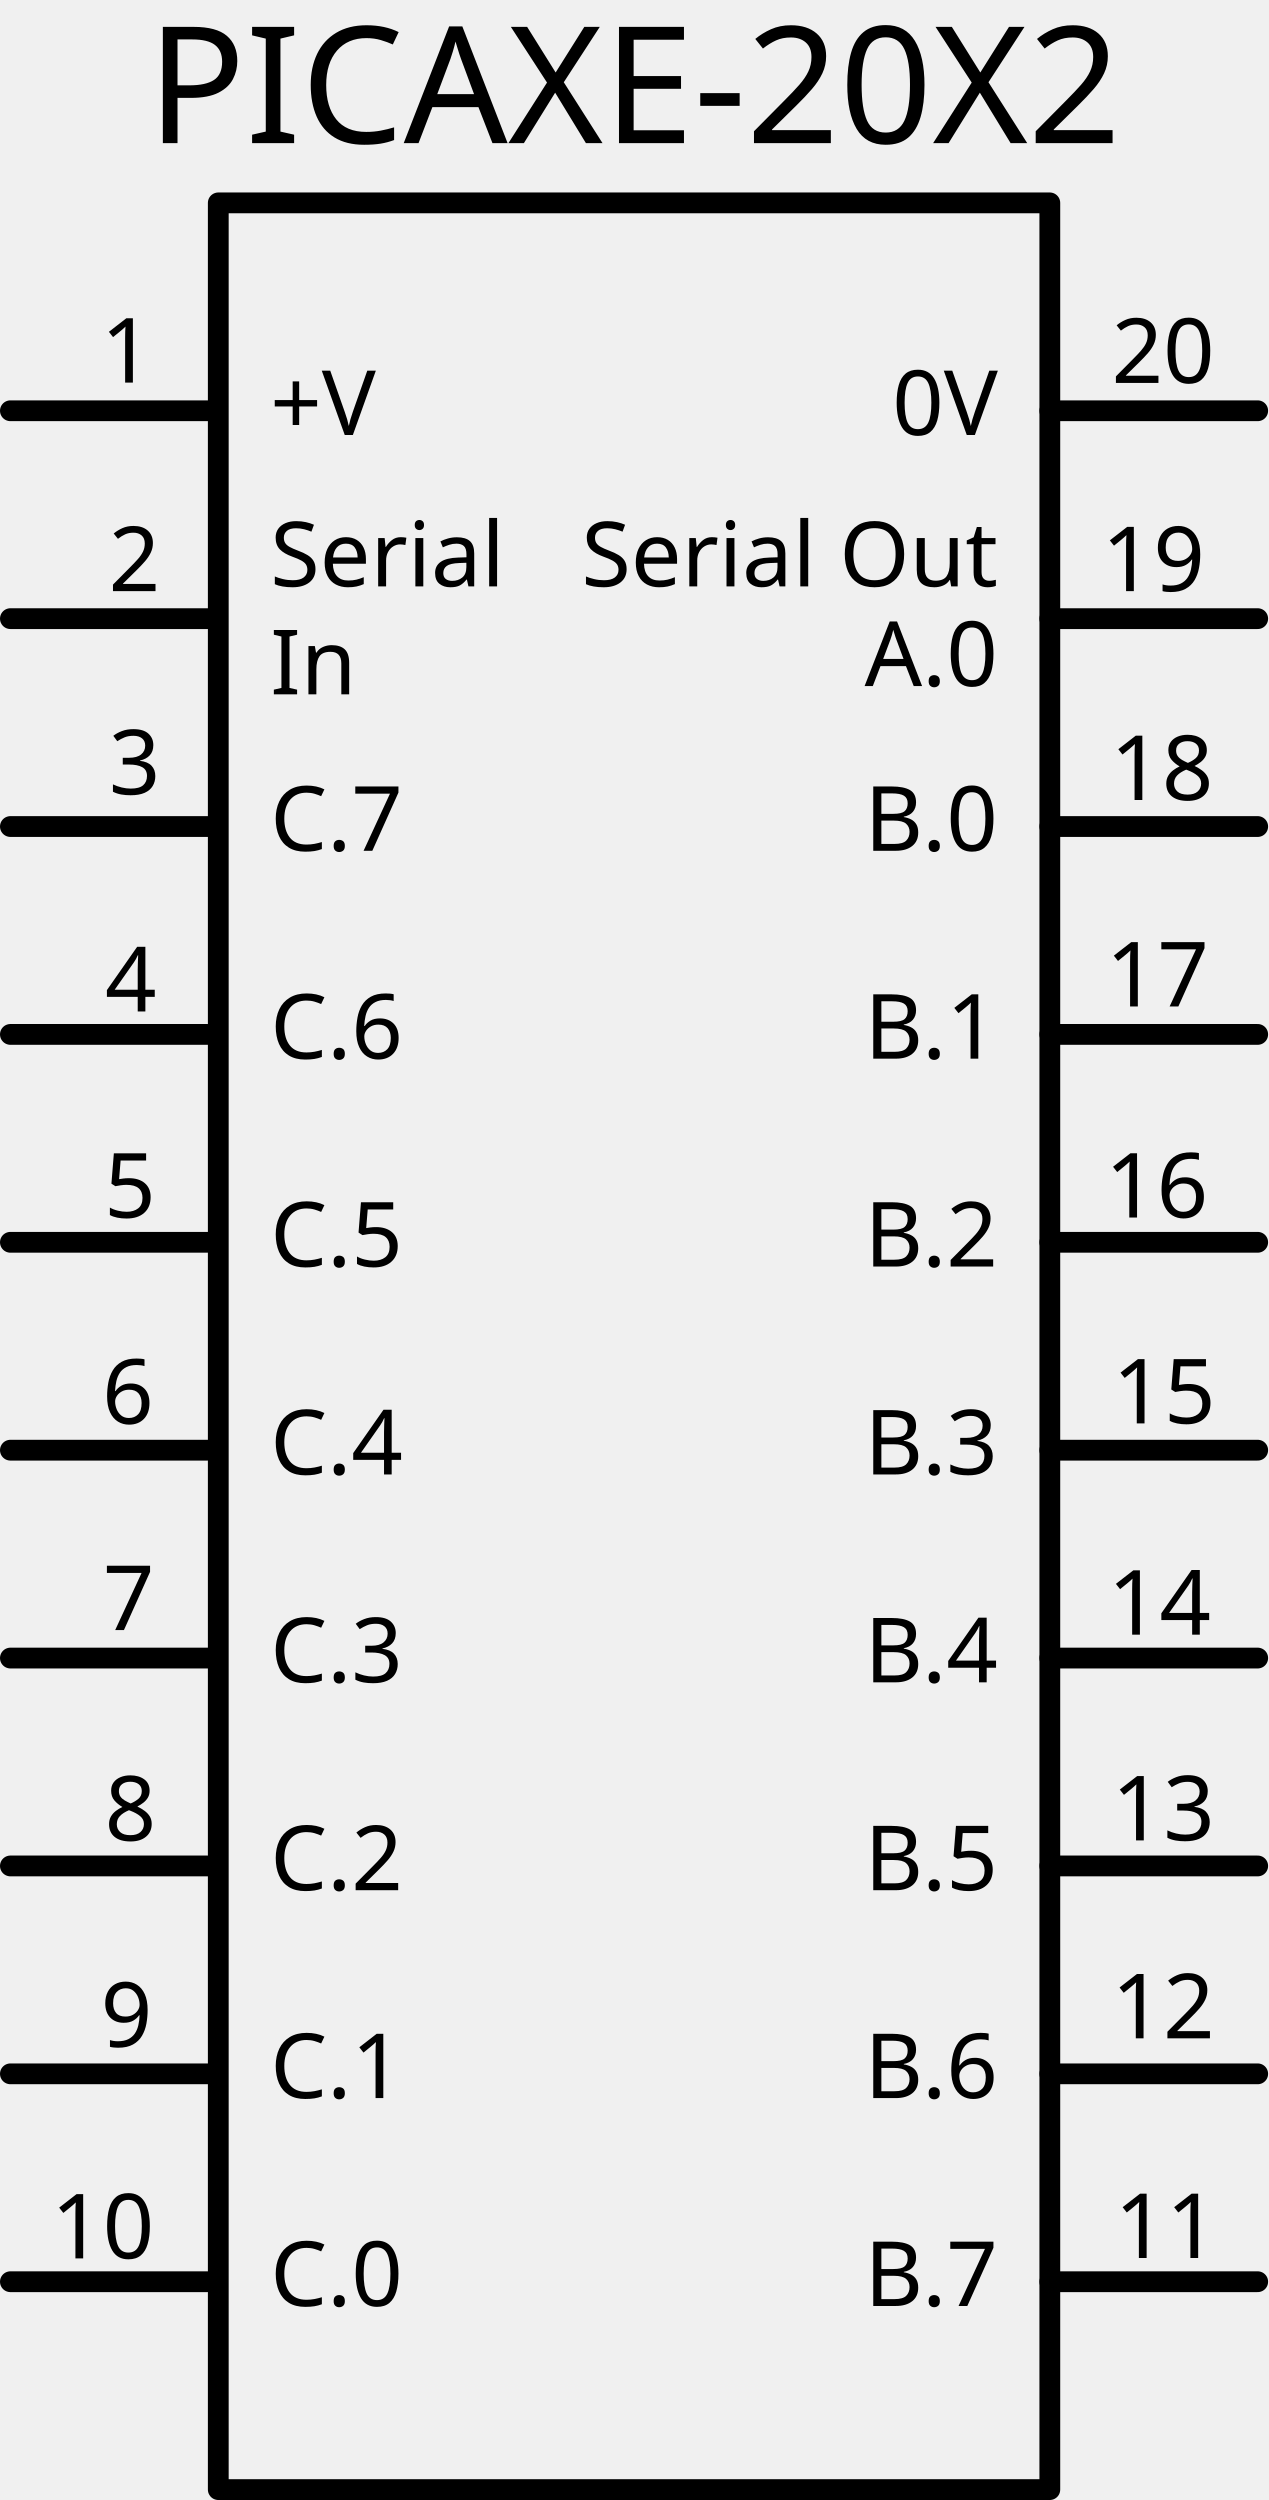
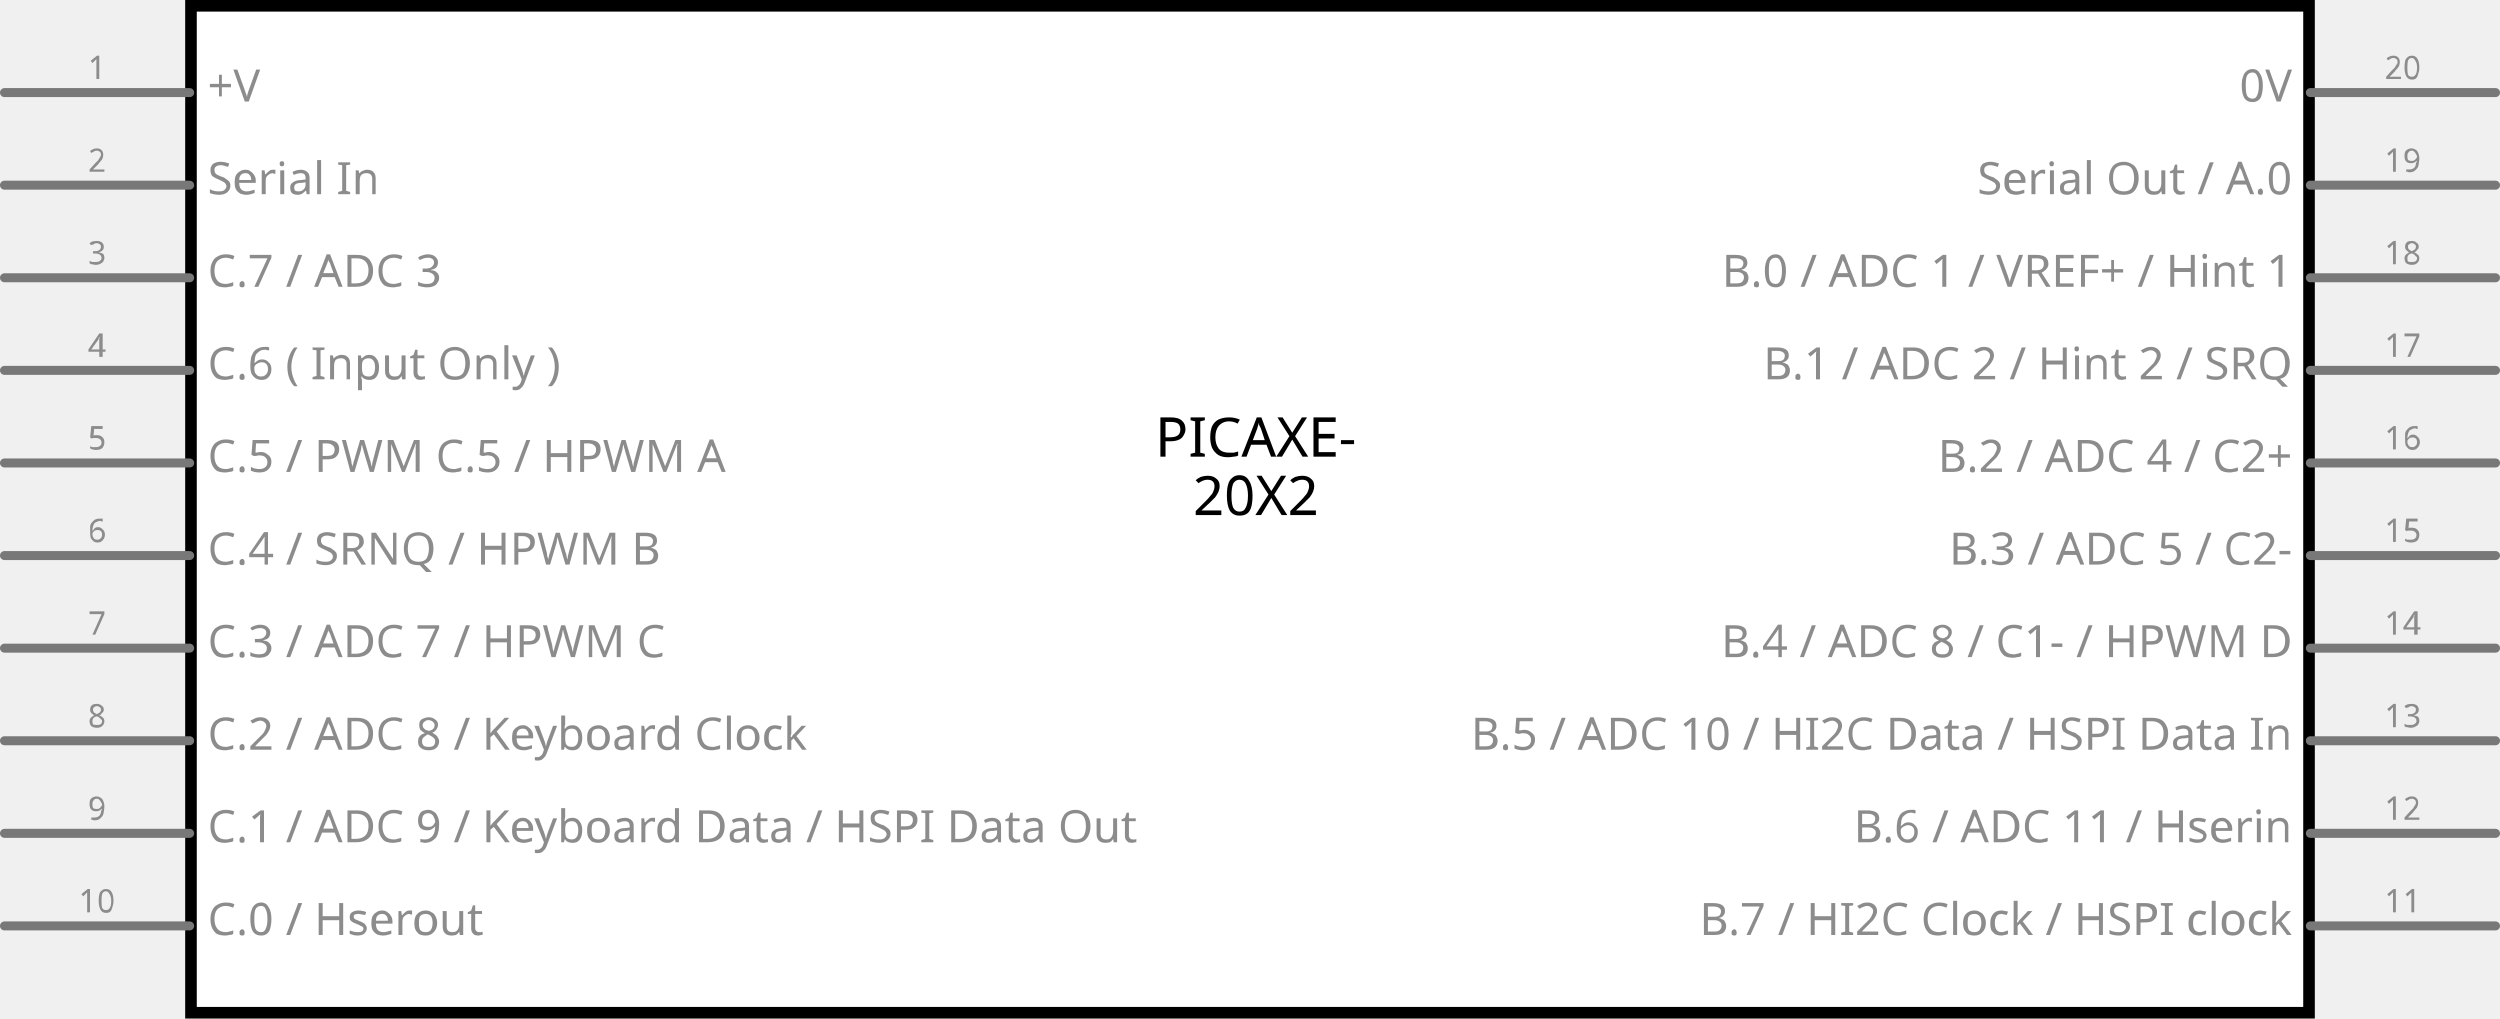
- <svg xmlns="http://www.w3.org/2000/svg" width="164.7" version="1.2" height="324.7" viewBox="0 0 1830 3607.778" id="svg3711">
-   <g id="schematic" transform="translate(0,277.7747)">
-     <rect width="1200" x="315" y="15" height="3300" style="fill:none;stroke:#000000;stroke-width:30;stroke-linecap:round;stroke-linejoin:round" id="rect3714" />
-     <g style="font-size:235px;text-align:center;line-height:125%;writing-mode:lr;text-anchor:middle;fill:#000000;stroke:none;font-family:Droid Sans" id="label" font-size="235">
-       <text x="915" y="-71.186" id="tspan5941">PICAXE-20X2</text>
-     </g>
-     <line style="fill:none;stroke:#000000;stroke-width:30;stroke-linecap:round;stroke-linejoin:round" id="line3717" y1="315" x1="15" y2="315" x2="300" />
-     <rect width="300" x="0" y="300" height="30" style="fill:none;stroke-width:0" id="connector0pin" />
-     <rect width="30" x="0" y="300" height="30" style="fill:none;stroke-width:0" id="connector0terminal" />
-     <g style="font-size:130px;text-anchor:start;fill:#000000;stroke:none;font-family:Droid Sans;text-align:start;writing-mode:lr;line-height:125%" id="label0" font-size="130">
-       <text x="390" y="350" id="tspan5891">+V</text>
-     </g>
-     <line style="fill:none;stroke:#000000;stroke-width:30;stroke-linecap:round;stroke-linejoin:round" id="line3722" y1="315" x1="1515" y2="315" x2="1815" />
-     <rect width="300" x="1530" y="300" height="30" style="fill:none;stroke-width:0" id="connector19pin" />
-     <rect width="30" x="1830" y="300" height="30" style="fill:none;stroke-width:0" id="connector19terminal" />
-     <g style="font-size:130px;text-anchor:end;fill:#000000;stroke:none;font-family:Droid Sans;text-align:end;writing-mode:lr;line-height:125%" id="label19" font-size="130">
-       <text x="1440" y="350" id="tspan5911">0V</text>
-     </g>
-     <line style="fill:none;stroke:#000000;stroke-width:30;stroke-linecap:round;stroke-linejoin:round" id="line3727" y1="615" x1="15" y2="615" x2="300" />
-     <rect width="300" x="0" y="600" height="30" style="fill:none;stroke-width:0" id="connector1pin" />
-     <rect width="30" x="0" y="600" height="30" style="fill:none;stroke-width:0" id="connector1terminal" />
-     <g style="font-size:130px;text-align:start;line-height:125%;writing-mode:lr-tb;text-anchor:start;fill:#000000;stroke:none;font-family:Droid Sans" id="label1" font-size="130">
-       <text x="390" y="568.424" id="tspan3972">Serial</text>
-     </g>
-     <line style="fill:none;stroke:#000000;stroke-width:30;stroke-linecap:round;stroke-linejoin:round" id="line3732" y1="615" x1="1515" y2="615" x2="1815" />
-     <rect width="300" x="1530" y="600" height="30" style="fill:none;stroke-width:0" id="connector18pin" />
-     <rect width="30" x="1830" y="600" height="30" style="fill:none;stroke-width:0" id="connector18terminal" />
-     <g style="font-size:130px;text-align:end;line-height:125%;writing-mode:lr;text-anchor:end;fill:#000000;stroke:none;font-family:Droid Sans" id="label18" font-size="130">
-       <text x="1440" y="568.424" id="tspan3970">Serial Out</text>
-     </g>
-     <line style="fill:none;stroke:#000000;stroke-width:30;stroke-linecap:round;stroke-linejoin:round" id="line3737" y1="915" x1="15" y2="915" x2="300" />
-     <rect width="300" x="0" y="900" height="30" style="fill:none;stroke-width:0" id="connector2pin" />
-     <rect width="30" x="0" y="900" height="30" style="fill:none;stroke-width:0" id="connector2terminal" />
-     <g style="font-size:130px;text-anchor:start;fill:#000000;stroke:none;font-family:Droid Sans;text-align:start;writing-mode:lr;line-height:125%" id="label2" font-size="130">
-       <text x="390" y="950" id="tspan5959">C.7</text>
-     </g>
-     <line style="fill:none;stroke:#000000;stroke-width:30;stroke-linecap:round;stroke-linejoin:round" id="line3742" y1="915" x1="1515" y2="915" x2="1815" />
-     <rect width="300" x="1530" y="900" height="30" style="fill:none;stroke-width:0" id="connector17pin" />
-     <rect width="30" x="1830" y="900" height="30" style="fill:none;stroke-width:0" id="connector17terminal" />
-     <g style="font-size:130px;text-anchor:end;fill:#000000;stroke:none;font-family:Droid Sans;text-align:end;writing-mode:lr;line-height:125%" id="label17" font-size="130">
-       <text x="1440" y="950" id="tspan5947">B.0</text>
-     </g>
-     <line style="fill:none;stroke:#000000;stroke-width:30;stroke-linecap:round;stroke-linejoin:round" id="line3747" y1="1215" x1="15" y2="1215" x2="300" />
-     <rect width="300" x="0" y="1200" height="30" style="fill:none;stroke-width:0" id="connector3pin" />
-     <rect width="30" x="0" y="1200" height="30" style="fill:none;stroke-width:0" id="connector3terminal" />
-     <g style="font-size:130px;text-anchor:start;fill:#000000;stroke:none;font-family:Droid Sans;text-align:start;writing-mode:lr;line-height:125%" id="label3" font-size="130">
-       <text x="390" y="1250" id="tspan5961">C.6</text>
-     </g>
-     <line style="fill:none;stroke:#000000;stroke-width:30;stroke-linecap:round;stroke-linejoin:round" id="line3752" y1="1215" x1="1515" y2="1215" x2="1815" />
-     <rect width="300" x="1530" y="1200" height="30" style="fill:none;stroke-width:0" id="connector16pin" />
-     <rect width="30" x="1830" y="1200" height="30" style="fill:none;stroke-width:0" id="connector16terminal" />
-     <g style="font-size:130px;text-anchor:end;fill:#000000;stroke:none;font-family:Droid Sans;text-align:end;writing-mode:lr;line-height:125%" id="label16" font-size="130">
-       <text x="1440" y="1250" id="tspan5949">B.1</text>
-     </g>
-     <line style="fill:none;stroke:#000000;stroke-width:30;stroke-linecap:round;stroke-linejoin:round" id="line3757" y1="1515" x1="15" y2="1515" x2="300" />
-     <rect width="300" x="0" y="1500" height="30" style="fill:none;stroke-width:0" id="connector4pin" />
-     <rect width="30" x="0" y="1500" height="30" style="fill:none;stroke-width:0" id="connector4terminal" />
-     <g style="font-size:130px;text-anchor:start;fill:#000000;stroke:none;font-family:Droid Sans;text-align:start;writing-mode:lr;line-height:125%" id="label4" font-size="130">
-       <text x="390" y="1550" id="tspan5963">C.5</text>
-     </g>
-     <line style="fill:none;stroke:#000000;stroke-width:30;stroke-linecap:round;stroke-linejoin:round" id="line3762" y1="1515" x1="1515" y2="1515" x2="1815" />
-     <rect width="300" x="1530" y="1500" height="30" style="fill:none;stroke-width:0" id="connector15pin" />
-     <rect width="30" x="1830" y="1500" height="30" style="fill:none;stroke-width:0" id="connector15terminal" />
-     <g style="font-size:130px;text-anchor:end;fill:#000000;stroke:none;font-family:Droid Sans;text-align:end;writing-mode:lr;line-height:125%" id="label15" font-size="130">
-       <text x="1440" y="1550" id="tspan5951">B.2</text>
-     </g>
-     <line style="fill:none;stroke:#000000;stroke-width:30;stroke-linecap:round;stroke-linejoin:round" id="line3767" y1="1815" x1="15" y2="1815" x2="300" />
-     <rect width="300" x="0" y="1800" height="30" style="fill:none;stroke-width:0" id="connector5pin" />
-     <rect width="30" x="0" y="1800" height="30" style="fill:none;stroke-width:0" id="connector5terminal" />
-     <g style="font-size:130px;text-anchor:start;fill:#000000;stroke:none;font-family:Droid Sans;text-align:start;writing-mode:lr;line-height:125%" id="label5" font-size="130">
-       <text x="390" y="1850" id="tspan5965">C.4</text>
-     </g>
-     <line style="fill:none;stroke:#000000;stroke-width:30;stroke-linecap:round;stroke-linejoin:round" id="line3772" y1="1815" x1="1515" y2="1815" x2="1815" />
-     <rect width="300" x="1530" y="1800" height="30" style="fill:none;stroke-width:0" id="connector14pin" />
-     <rect width="30" x="1830" y="1800" height="30" style="fill:none;stroke-width:0" id="connector14terminal" />
-     <g style="font-size:130px;text-anchor:end;fill:#000000;stroke:none;font-family:Droid Sans;text-align:end;writing-mode:lr;line-height:125%" id="label14" font-size="130">
-       <text x="1440" y="1850" id="tspan5953">B.3</text>
-     </g>
-     <line style="fill:none;stroke:#000000;stroke-width:30;stroke-linecap:round;stroke-linejoin:round" id="line3777" y1="2115" x1="15" y2="2115" x2="300" />
-     <rect width="300" x="0" y="2100" height="30" style="fill:none;stroke-width:0" id="connector6pin" />
-     <rect width="30" x="0" y="2100" height="30" style="fill:none;stroke-width:0" id="connector6terminal" />
-     <g style="font-size:130px;text-anchor:start;fill:#000000;stroke:none;font-family:Droid Sans;text-align:start;writing-mode:lr;line-height:125%" id="label6" font-size="130">
-       <text x="390" y="2150" id="tspan5967">C.3</text>
-     </g>
-     <line style="fill:none;stroke:#000000;stroke-width:30;stroke-linecap:round;stroke-linejoin:round" id="line3782" y1="2115" x1="1515" y2="2115" x2="1815" />
-     <rect width="300" x="1530" y="2100" height="30" style="fill:none;stroke-width:0" id="connector13pin" />
-     <rect width="30" x="1830" y="2100" height="30" style="fill:none;stroke-width:0" id="connector13terminal" />
-     <g style="font-size:130px;text-anchor:end;fill:#000000;stroke:none;font-family:Droid Sans;text-align:end;writing-mode:lr;line-height:125%" id="label13" font-size="130">
-       <text x="1440" y="2150" id="tspan5955">B.4</text>
-     </g>
-     <line style="fill:none;stroke:#000000;stroke-width:30;stroke-linecap:round;stroke-linejoin:round" id="line3787" y1="2415" x1="15" y2="2415" x2="300" />
-     <rect width="300" x="0" y="2400" height="30" style="fill:none;stroke-width:0" id="connector7pin" />
-     <rect width="30" x="0" y="2400" height="30" style="fill:none;stroke-width:0" id="connector7terminal" />
-     <g style="font-size:130px;text-anchor:start;fill:#000000;stroke:none;font-family:Droid Sans;text-align:start;writing-mode:lr;line-height:125%" id="label7" font-size="130">
-       <text x="390" y="2450" id="tspan5969">C.2</text>
-     </g>
-     <line style="fill:none;stroke:#000000;stroke-width:30;stroke-linecap:round;stroke-linejoin:round" id="line3792" y1="2415" x1="1515" y2="2415" x2="1815" />
-     <rect width="300" x="1530" y="2400" height="30" style="fill:none;stroke-width:0" id="connector12pin" />
-     <rect width="30" x="1830" y="2400" height="30" style="fill:none;stroke-width:0" id="connector12terminal" />
-     <g style="font-size:130px;text-anchor:end;fill:#000000;stroke:none;font-family:Droid Sans;text-align:end;writing-mode:lr;line-height:125%" id="label12" font-size="130">
-       <text x="1440" y="2450" id="tspan5975">B.5</text>
-     </g>
-     <line style="fill:none;stroke:#000000;stroke-width:30;stroke-linecap:round;stroke-linejoin:round" id="line3797" y1="2715" x1="15" y2="2715" x2="300" />
-     <rect width="300" x="0" y="2700" height="30" style="fill:none;stroke-width:0" id="connector8pin" />
-     <rect width="30" x="0" y="2700" height="30" style="fill:none;stroke-width:0" id="connector8terminal" />
-     <g style="font-size:130px;text-anchor:start;fill:#000000;stroke:none;font-family:Droid Sans;text-align:start;writing-mode:lr;line-height:125%" id="label8" font-size="130">
-       <text x="390" y="2750" id="tspan5971">C.1</text>
-     </g>
-     <line style="fill:none;stroke:#000000;stroke-width:30;stroke-linecap:round;stroke-linejoin:round" id="line3802" y1="2715" x1="1515" y2="2715" x2="1815" />
-     <rect width="300" x="1530" y="2700" height="30" style="fill:none;stroke-width:0" id="connector11pin" />
-     <rect width="30" x="1830" y="2700" height="30" style="fill:none;stroke-width:0" id="connector11terminal" />
-     <g style="font-size:130px;text-anchor:end;fill:#000000;stroke:none;font-family:Droid Sans;text-align:end;writing-mode:lr;line-height:125%" id="label11" font-size="130">
-       <text x="1440" y="2750" id="tspan5977">B.6</text>
-     </g>
-     <line style="fill:none;stroke:#000000;stroke-width:30;stroke-linecap:round;stroke-linejoin:round" id="line3807" y1="3015" x1="15" y2="3015" x2="300" />
-     <rect width="300" x="0" y="3000" height="30" style="fill:none;stroke-width:0" id="connector9pin" />
-     <rect width="30" x="0" y="3000" height="30" style="fill:none;stroke-width:0" id="connector9terminal" />
-     <g style="font-size:130px;text-anchor:start;fill:#000000;stroke:none;font-family:Droid Sans;text-align:start;writing-mode:lr;line-height:125%" id="label9" font-size="130">
-       <text x="390" y="3050" id="tspan5973">C.0</text>
-     </g>
-     <line style="fill:none;stroke:#000000;stroke-width:30;stroke-linecap:round;stroke-linejoin:round" id="line3812" y1="3015" x1="1515" y2="3015" x2="1815" />
-     <rect width="300" x="1530" y="3000" height="30" style="fill:none;stroke-width:0" id="connector10pin" />
-     <rect width="30" x="1830" y="3000" height="30" style="fill:none;stroke-width:0" id="connector10terminal" />
-     <g style="font-size:130px;text-anchor:end;fill:#000000;stroke:none;font-family:Droid Sans;text-align:end;writing-mode:lr;line-height:125%" id="label10" font-size="130">
-       <text x="1440" y="3050" id="tspan5979">B.7</text>
-     </g>
-     <g style="font-size:130px;text-align:start;line-height:125%;writing-mode:lr-tb;text-anchor:start;fill:#000000;stroke:none;font-family:Droid Sans" id="label0-1-2-1" font-size="130">
-       <text x="156.813" y="575.341" id="tspan3194-3">2</text>
-     </g>
-     <g style="font-size:130px;text-align:start;line-height:125%;writing-mode:lr-tb;text-anchor:start;fill:#000000;stroke:none;font-family:Droid Sans" id="label0-0-3-8" font-size="130">
-       <text x="145.61" y="274.37" id="tspan3192-9">1</text>
-     </g>
-     <g style="font-size:130px;text-align:start;line-height:125%;writing-mode:lr-tb;text-anchor:start;fill:#000000;stroke:none;font-family:Droid Sans" id="label0-5-1-3" font-size="130">
-       <text x="157.155" y="868.577" id="tspan3196-4">3</text>
-     </g>
-     <g style="font-size:130px;text-align:start;line-height:125%;writing-mode:lr-tb;text-anchor:start;fill:#000000;stroke:none;font-family:Droid Sans" id="label0-11-87-4" font-size="130">
-       <text x="151.555" y="1181.883" id="tspan3198-6">4</text>
-     </g>
-     <g style="font-size:130px;text-align:start;line-height:125%;writing-mode:lr-tb;text-anchor:start;fill:#000000;stroke:none;font-family:Droid Sans" id="label0-7-27-0" font-size="130">
-       <text x="150.4" y="1479.413" id="tspan3200-6">5</text>
-     </g>
-     <g style="font-size:130px;text-align:start;line-height:125%;writing-mode:lr-tb;text-anchor:start;fill:#000000;stroke:none;font-family:Droid Sans" id="label0-4-3-6" font-size="130">
-       <text x="147.421" y="1776.866" id="tspan3202-1">6</text>
-     </g>
-     <g style="font-size:130px;text-align:start;line-height:125%;writing-mode:lr-tb;text-anchor:start;fill:#000000;stroke:none;font-family:Droid Sans" id="label0-2-9-8" font-size="130">
-       <text x="148.56" y="2074.563" id="tspan3204-4">7</text>
-     </g>
-     <g style="font-size:130px;text-align:start;line-height:125%;writing-mode:lr-tb;text-anchor:start;fill:#000000;stroke:none;font-family:Droid Sans" id="label0-1-2-6" font-size="130">
-       <text x="1590.082" y="575.341" id="tspan5623">19</text>
-     </g>
-     <g style="font-size:130px;text-align:start;line-height:125%;writing-mode:lr-tb;text-anchor:start;fill:#000000;stroke:none;font-family:Droid Sans" id="label0-0-3-88" font-size="130">
-       <text x="1602.347" y="876.727" id="tspan5621">18</text>
-     </g>
-     <g style="font-size:130px;text-align:start;line-height:125%;writing-mode:lr-tb;text-anchor:start;fill:#000000;stroke:none;font-family:Droid Sans" id="label0-5-1-9" font-size="130">
-       <text x="151.027" y="2378.38" id="tspan5601">8</text>
-     </g>
-     <g style="font-size:130px;text-align:start;line-height:125%;writing-mode:lr-tb;text-anchor:start;fill:#000000;stroke:none;font-family:Droid Sans" id="label0-11-87-3" font-size="130">
-       <text x="145.427" y="2676.04" id="tspan5603">9</text>
-     </g>
-     <g style="font-size:130px;text-align:start;line-height:125%;writing-mode:lr-tb;text-anchor:start;fill:#000000;stroke:none;font-family:Droid Sans" id="label0-7-27-9" font-size="130">
-       <text x="73.867" y="2981.392" id="tspan5605">10</text>
-     </g>
-     <g style="font-size:130px;text-align:start;line-height:125%;writing-mode:lr-tb;text-anchor:start;fill:#000000;stroke:none;font-family:Droid Sans" id="label0-4-3-4" font-size="130">
-       <text x="1604.159" y="274.886" id="tspan5625">20</text>
-     </g>
-     <g style="font-size:130px;text-align:end;line-height:125%;writing-mode:lr;text-anchor:end;fill:#000000;stroke:none;font-family:Droid Sans" id="label18-2" font-size="130">
-       <text x="1440" y="712.255" id="tspan3999">A.0</text>
-     </g>
-     <g style="font-size:130px;text-align:start;line-height:125%;writing-mode:lr;text-anchor:start;fill:#000000;stroke:none;font-family:Droid Sans" id="label1-5" font-size="130">
-       <text x="390" y="724.241" id="tspan4040">In</text>
-     </g>
-     <g transform="translate(0,-277.7747)">
-       <g style="font-size:130px;text-align:start;line-height:125%;writing-mode:lr-tb;text-anchor:start;fill:#000000;stroke:none;font-family:Droid Sans" id="label0-1-2" font-size="130">
-         <text x="1604.112" y="2941.517" id="tspan5609">12</text>
-       </g>
-       <g style="font-size:130px;text-align:start;line-height:125%;writing-mode:lr-tb;text-anchor:start;fill:#000000;stroke:none;font-family:Droid Sans" id="label0-0-3" font-size="130">
-         <text x="1608.555" y="3258.548" id="tspan5607">11</text>
-       </g>
-       <g style="font-size:130px;text-align:start;line-height:125%;writing-mode:lr-tb;text-anchor:start;fill:#000000;stroke:none;font-family:Droid Sans" id="label0-5-1" font-size="130">
-         <text x="1604.454" y="2655.866" id="tspan5611">13</text>
-       </g>
-       <g style="font-size:130px;text-align:start;line-height:125%;writing-mode:lr-tb;text-anchor:start;fill:#000000;stroke:none;font-family:Droid Sans" id="label0-11-87" font-size="130">
-         <text x="1598.854" y="2358.993" id="tspan5613">14</text>
-       </g>
-       <g style="font-size:130px;text-align:start;line-height:125%;writing-mode:lr-tb;text-anchor:start;fill:#000000;stroke:none;font-family:Droid Sans" id="label0-7-27" font-size="130">
-         <text x="1605.522" y="2054.163" id="tspan5615">15</text>
-       </g>
-       <g style="font-size:130px;text-align:start;line-height:125%;writing-mode:lr-tb;text-anchor:start;fill:#000000;stroke:none;font-family:Droid Sans" id="label0-4-3" font-size="130">
-         <text x="1594.721" y="1757.082" id="tspan5617">16</text>
-       </g>
-       <g style="font-size:130px;text-align:start;line-height:125%;writing-mode:lr-tb;text-anchor:start;fill:#000000;stroke:none;font-family:Droid Sans" id="label0-2-9" font-size="130">
-         <text x="1595.86" y="1452.423" id="tspan5619">17</text>
-       </g>
-     </g>
+ <svg xmlns="http://www.w3.org/2000/svg" version="1.2" baseProfile="tiny" x="0in" y="0in" width="2.7in" height="1.1in" viewBox="0 0 68.58 27.94">
+   <g id="schematic">
+     <rect class="interior rect" x="5.239" y="0.159" width="58.102" height="27.622" fill="#FFFFFF" stroke="#000000" stroke-width="0.318" stroke-linecap="round" />
+     <line class="pin" x1="63.377" y1="2.54" x2="68.457" y2="2.54" fill="none" stroke="#787878" stroke-width="0.247" stroke-linecap="round" id="connector19pin" />
+     <text class="text" font-family="'Droid Sans'" stroke="none" stroke-width="0" fill="#8c8c8c" font-size="0.882" x="65.916" y="2.17" text-anchor="middle">20</text>
+     <text class="text" font-family="'Droid Sans'" stroke="none" stroke-width="0" fill="#8c8c8c" font-size="1.235" x="62.883" y="2.787" text-anchor="end">0V</text>
+     <rect class="terminal" x="68.457" y="2.417" width="0.247" height="0.247" fill="none" stroke="none" stroke-width="0" id="connector19terminal" />
+     <line class="pin" x1="63.377" y1="5.08" x2="68.457" y2="5.08" fill="none" stroke="#787878" stroke-width="0.247" stroke-linecap="round" id="connector18pin" />
+     <text class="text" font-family="'Droid Sans'" stroke="none" stroke-width="0" fill="#8c8c8c" font-size="0.882" x="65.916" y="4.71" text-anchor="middle">19</text>
+     <text class="text" font-family="'Droid Sans'" stroke="none" stroke-width="0" fill="#8c8c8c" font-size="1.235" x="62.883" y="5.327" text-anchor="end">Serial Out / A.0</text>
+     <rect class="terminal" x="68.457" y="4.957" width="0.247" height="0.247" fill="none" stroke="none" stroke-width="0" id="connector18terminal" />
+     <line class="pin" x1="63.377" y1="7.62" x2="68.457" y2="7.62" fill="none" stroke="#787878" stroke-width="0.247" stroke-linecap="round" id="connector17pin" />
+     <text class="text" font-family="'Droid Sans'" stroke="none" stroke-width="0" fill="#8c8c8c" font-size="0.882" x="65.916" y="7.25" text-anchor="middle">18</text>
+     <text class="text" font-family="'Droid Sans'" stroke="none" stroke-width="0" fill="#8c8c8c" font-size="1.235" x="62.883" y="7.867" text-anchor="end">B.0 / ADC 1 / VREF+ / Hint 1</text>
+     <rect class="terminal" x="68.457" y="7.497" width="0.247" height="0.247" fill="none" stroke="none" stroke-width="0" id="connector17terminal" />
+     <line class="pin" x1="63.377" y1="10.16" x2="68.457" y2="10.16" fill="none" stroke="#787878" stroke-width="0.247" stroke-linecap="round" id="connector16pin" />
+     <text class="text" font-family="'Droid Sans'" stroke="none" stroke-width="0" fill="#8c8c8c" font-size="0.882" x="65.916" y="9.79" text-anchor="middle">17</text>
+     <text class="text" font-family="'Droid Sans'" stroke="none" stroke-width="0" fill="#8c8c8c" font-size="1.235" x="62.883" y="10.407" text-anchor="end">B.1 / ADC 2 / Hint 2 / SRQ</text>
+     <rect class="terminal" x="68.457" y="10.037" width="0.247" height="0.247" fill="none" stroke="none" stroke-width="0" id="connector16terminal" />
+     <line class="pin" x1="63.377" y1="12.7" x2="68.457" y2="12.7" fill="none" stroke="#787878" stroke-width="0.247" stroke-linecap="round" id="connector15pin" />
+     <text class="text" font-family="'Droid Sans'" stroke="none" stroke-width="0" fill="#8c8c8c" font-size="0.882" x="65.916" y="12.33" text-anchor="middle">16</text>
+     <text class="text" font-family="'Droid Sans'" stroke="none" stroke-width="0" fill="#8c8c8c" font-size="1.235" x="62.883" y="12.947" text-anchor="end">B.2 / ADC 4 / C2+</text>
+     <rect class="terminal" x="68.457" y="12.576" width="0.247" height="0.247" fill="none" stroke="none" stroke-width="0" id="connector15terminal" />
+     <line class="pin" x1="63.377" y1="15.24" x2="68.457" y2="15.24" fill="none" stroke="#787878" stroke-width="0.247" stroke-linecap="round" id="connector14pin" />
+     <text class="text" font-family="'Droid Sans'" stroke="none" stroke-width="0" fill="#8c8c8c" font-size="0.882" x="65.916" y="14.87" text-anchor="middle">15</text>
+     <text class="text" font-family="'Droid Sans'" stroke="none" stroke-width="0" fill="#8c8c8c" font-size="1.235" x="62.883" y="15.487" text-anchor="end">B.3 / ADC 5 / C2-</text>
+     <rect class="terminal" x="68.457" y="15.117" width="0.247" height="0.247" fill="none" stroke="none" stroke-width="0" id="connector14terminal" />
+     <line class="pin" x1="63.377" y1="17.78" x2="68.457" y2="17.78" fill="none" stroke="#787878" stroke-width="0.247" stroke-linecap="round" id="connector13pin" />
+     <text class="text" font-family="'Droid Sans'" stroke="none" stroke-width="0" fill="#8c8c8c" font-size="0.882" x="65.916" y="17.41" text-anchor="middle">14</text>
+     <text class="text" font-family="'Droid Sans'" stroke="none" stroke-width="0" fill="#8c8c8c" font-size="1.235" x="62.883" y="18.027" text-anchor="end">B.4 / ADC 8 / C1- / HPWM D</text>
+     <rect class="terminal" x="68.457" y="17.657" width="0.247" height="0.247" fill="none" stroke="none" stroke-width="0" id="connector13terminal" />
+     <line class="pin" x1="63.377" y1="20.32" x2="68.457" y2="20.32" fill="none" stroke="#787878" stroke-width="0.247" stroke-linecap="round" id="connector12pin" />
+     <text class="text" font-family="'Droid Sans'" stroke="none" stroke-width="0" fill="#8c8c8c" font-size="0.882" x="65.916" y="19.95" text-anchor="middle">13</text>
+     <text class="text" font-family="'Droid Sans'" stroke="none" stroke-width="0" fill="#8c8c8c" font-size="1.235" x="62.883" y="20.567" text-anchor="end">B.5 / ADC 10 / HI2C Data / HSPI Data In</text>
+     <rect class="terminal" x="68.457" y="20.197" width="0.247" height="0.247" fill="none" stroke="none" stroke-width="0" id="connector12terminal" />
+     <line class="pin" x1="63.377" y1="22.86" x2="68.457" y2="22.86" fill="none" stroke="#787878" stroke-width="0.247" stroke-linecap="round" id="connector11pin" />
+     <text class="text" font-family="'Droid Sans'" stroke="none" stroke-width="0" fill="#8c8c8c" font-size="0.882" x="65.916" y="22.49" text-anchor="middle">12</text>
+     <text class="text" font-family="'Droid Sans'" stroke="none" stroke-width="0" fill="#8c8c8c" font-size="1.235" x="62.883" y="23.107" text-anchor="end">B.6 / ADC 11 / Hserin</text>
+     <rect class="terminal" x="68.457" y="22.736" width="0.247" height="0.247" fill="none" stroke="none" stroke-width="0" id="connector11terminal" />
+     <line class="pin" x1="63.377" y1="25.4" x2="68.457" y2="25.4" fill="none" stroke="#787878" stroke-width="0.247" stroke-linecap="round" id="connector10pin" />
+     <text class="text" font-family="'Droid Sans'" stroke="none" stroke-width="0" fill="#8c8c8c" font-size="0.882" x="65.916" y="25.03" text-anchor="middle">11</text>
+     <text class="text" font-family="'Droid Sans'" stroke="none" stroke-width="0" fill="#8c8c8c" font-size="1.235" x="62.883" y="25.647" text-anchor="end">B.7 / HI2C Clock / HSPI clock</text>
+     <rect class="terminal" x="68.457" y="25.276" width="0.247" height="0.247" fill="none" stroke="none" stroke-width="0" id="connector10terminal" />
+     <line class="pin" x1="0.123" y1="2.54" x2="5.203" y2="2.54" fill="none" stroke="#787878" stroke-width="0.247" stroke-linecap="round" id="connector0pin" />
+     <text class="text" font-family="'Droid Sans'" stroke="none" stroke-width="0" fill="#8c8c8c" font-size="0.882" x="2.663" y="2.17" text-anchor="middle">1</text>
+     <text class="text" font-family="'Droid Sans'" stroke="none" stroke-width="0" fill="#8c8c8c" font-size="1.235" x="5.697" y="2.787" text-anchor="start">+V</text>
+     <rect class="terminal" x="-0.123" y="2.417" width="0.247" height="0.247" fill="none" stroke="none" stroke-width="0" id="connector0terminal" />
+     <line class="pin" x1="0.123" y1="5.08" x2="5.203" y2="5.08" fill="none" stroke="#787878" stroke-width="0.247" stroke-linecap="round" id="connector1pin" />
+     <text class="text" font-family="'Droid Sans'" stroke="none" stroke-width="0" fill="#8c8c8c" font-size="0.882" x="2.663" y="4.71" text-anchor="middle">2</text>
+     <text class="text" font-family="'Droid Sans'" stroke="none" stroke-width="0" fill="#8c8c8c" font-size="1.235" x="5.697" y="5.327" text-anchor="start">Serial In</text>
+     <rect class="terminal" x="-0.123" y="4.957" width="0.247" height="0.247" fill="none" stroke="none" stroke-width="0" id="connector1terminal" />
+     <line class="pin" x1="0.123" y1="7.62" x2="5.203" y2="7.62" fill="none" stroke="#787878" stroke-width="0.247" stroke-linecap="round" id="connector2pin" />
+     <text class="text" font-family="'Droid Sans'" stroke="none" stroke-width="0" fill="#8c8c8c" font-size="0.882" x="2.663" y="7.25" text-anchor="middle">3</text>
+     <text class="text" font-family="'Droid Sans'" stroke="none" stroke-width="0" fill="#8c8c8c" font-size="1.235" x="5.697" y="7.867" text-anchor="start">C.7 / ADC 3</text>
+     <rect class="terminal" x="-0.123" y="7.497" width="0.247" height="0.247" fill="none" stroke="none" stroke-width="0" id="connector2terminal" />
+     <line class="pin" x1="0.123" y1="10.16" x2="5.203" y2="10.16" fill="none" stroke="#787878" stroke-width="0.247" stroke-linecap="round" id="connector3pin" />
+     <text class="text" font-family="'Droid Sans'" stroke="none" stroke-width="0" fill="#8c8c8c" font-size="0.882" x="2.663" y="9.79" text-anchor="middle">4</text>
+     <text class="text" font-family="'Droid Sans'" stroke="none" stroke-width="0" fill="#8c8c8c" font-size="1.235" x="5.697" y="10.407" text-anchor="start">C.6 ( Input Only )</text>
+     <rect class="terminal" x="-0.123" y="10.037" width="0.247" height="0.247" fill="none" stroke="none" stroke-width="0" id="connector3terminal" />
+     <line class="pin" x1="0.123" y1="12.7" x2="5.203" y2="12.7" fill="none" stroke="#787878" stroke-width="0.247" stroke-linecap="round" id="connector4pin" />
+     <text class="text" font-family="'Droid Sans'" stroke="none" stroke-width="0" fill="#8c8c8c" font-size="0.882" x="2.663" y="12.33" text-anchor="middle">5</text>
+     <text class="text" font-family="'Droid Sans'" stroke="none" stroke-width="0" fill="#8c8c8c" font-size="1.235" x="5.697" y="12.947" text-anchor="start">C.5 / PWM C.5 / HPWM A</text>
+     <rect class="terminal" x="-0.123" y="12.576" width="0.247" height="0.247" fill="none" stroke="none" stroke-width="0" id="connector4terminal" />
+     <line class="pin" x1="0.123" y1="15.24" x2="5.203" y2="15.24" fill="none" stroke="#787878" stroke-width="0.247" stroke-linecap="round" id="connector5pin" />
+     <text class="text" font-family="'Droid Sans'" stroke="none" stroke-width="0" fill="#8c8c8c" font-size="0.882" x="2.663" y="14.87" text-anchor="middle">6</text>
+     <text class="text" font-family="'Droid Sans'" stroke="none" stroke-width="0" fill="#8c8c8c" font-size="1.235" x="5.697" y="15.487" text-anchor="start">C.4 / SRNQ / HPWM B</text>
+     <rect class="terminal" x="-0.123" y="15.117" width="0.247" height="0.247" fill="none" stroke="none" stroke-width="0" id="connector5terminal" />
+     <line class="pin" x1="0.123" y1="17.78" x2="5.203" y2="17.78" fill="none" stroke="#787878" stroke-width="0.247" stroke-linecap="round" id="connector6pin" />
+     <text class="text" font-family="'Droid Sans'" stroke="none" stroke-width="0" fill="#8c8c8c" font-size="0.882" x="2.663" y="17.41" text-anchor="middle">7</text>
+     <text class="text" font-family="'Droid Sans'" stroke="none" stroke-width="0" fill="#8c8c8c" font-size="1.235" x="5.697" y="18.027" text-anchor="start">C.3 / ADC 7 / HPWM C</text>
+     <rect class="terminal" x="-0.123" y="17.657" width="0.247" height="0.247" fill="none" stroke="none" stroke-width="0" id="connector6terminal" />
+     <line class="pin" x1="0.123" y1="20.32" x2="5.203" y2="20.32" fill="none" stroke="#787878" stroke-width="0.247" stroke-linecap="round" id="connector7pin" />
+     <text class="text" font-family="'Droid Sans'" stroke="none" stroke-width="0" fill="#8c8c8c" font-size="0.882" x="2.663" y="19.95" text-anchor="middle">8</text>
+     <text class="text" font-family="'Droid Sans'" stroke="none" stroke-width="0" fill="#8c8c8c" font-size="1.235" x="5.697" y="20.567" text-anchor="start">C.2 / ADC 8 / Keyboard Clock</text>
+     <rect class="terminal" x="-0.123" y="20.197" width="0.247" height="0.247" fill="none" stroke="none" stroke-width="0" id="connector7terminal" />
+     <line class="pin" x1="0.123" y1="22.86" x2="5.203" y2="22.86" fill="none" stroke="#787878" stroke-width="0.247" stroke-linecap="round" id="connector8pin" />
+     <text class="text" font-family="'Droid Sans'" stroke="none" stroke-width="0" fill="#8c8c8c" font-size="0.882" x="2.663" y="22.49" text-anchor="middle">9</text>
+     <text class="text" font-family="'Droid Sans'" stroke="none" stroke-width="0" fill="#8c8c8c" font-size="1.235" x="5.697" y="23.107" text-anchor="start">C.1 / ADC 9 / Keyboard Data / HSPI Data Out</text>
+     <rect class="terminal" x="-0.123" y="22.736" width="0.247" height="0.247" fill="none" stroke="none" stroke-width="0" id="connector8terminal" />
+     <line class="pin" x1="0.123" y1="25.4" x2="5.203" y2="25.4" fill="none" stroke="#787878" stroke-width="0.247" stroke-linecap="round" id="connector9pin" />
+     <text class="text" font-family="'Droid Sans'" stroke="none" stroke-width="0" fill="#8c8c8c" font-size="0.882" x="2.663" y="25.03" text-anchor="middle">10</text>
+     <text class="text" font-family="'Droid Sans'" stroke="none" stroke-width="0" fill="#8c8c8c" font-size="1.235" x="5.697" y="25.647" text-anchor="start">C.0 / Hserout</text>
+     <rect class="terminal" x="-0.123" y="25.276" width="0.247" height="0.247" fill="none" stroke="none" stroke-width="0" id="connector9terminal" />
+     <text class="text" id="label" font-family="'Droid Sans'" stroke="none" stroke-width="0" fill="#000000" font-size="1.499" x="34.449" y="12.529" text-anchor="middle">PICAXE-</text>
+     <text class="text" id="label" font-family="'Droid Sans'" stroke="none" stroke-width="0" fill="#000000" font-size="1.499" x="34.449" y="14.129" text-anchor="middle">20X2</text>
  </g>
</svg>
